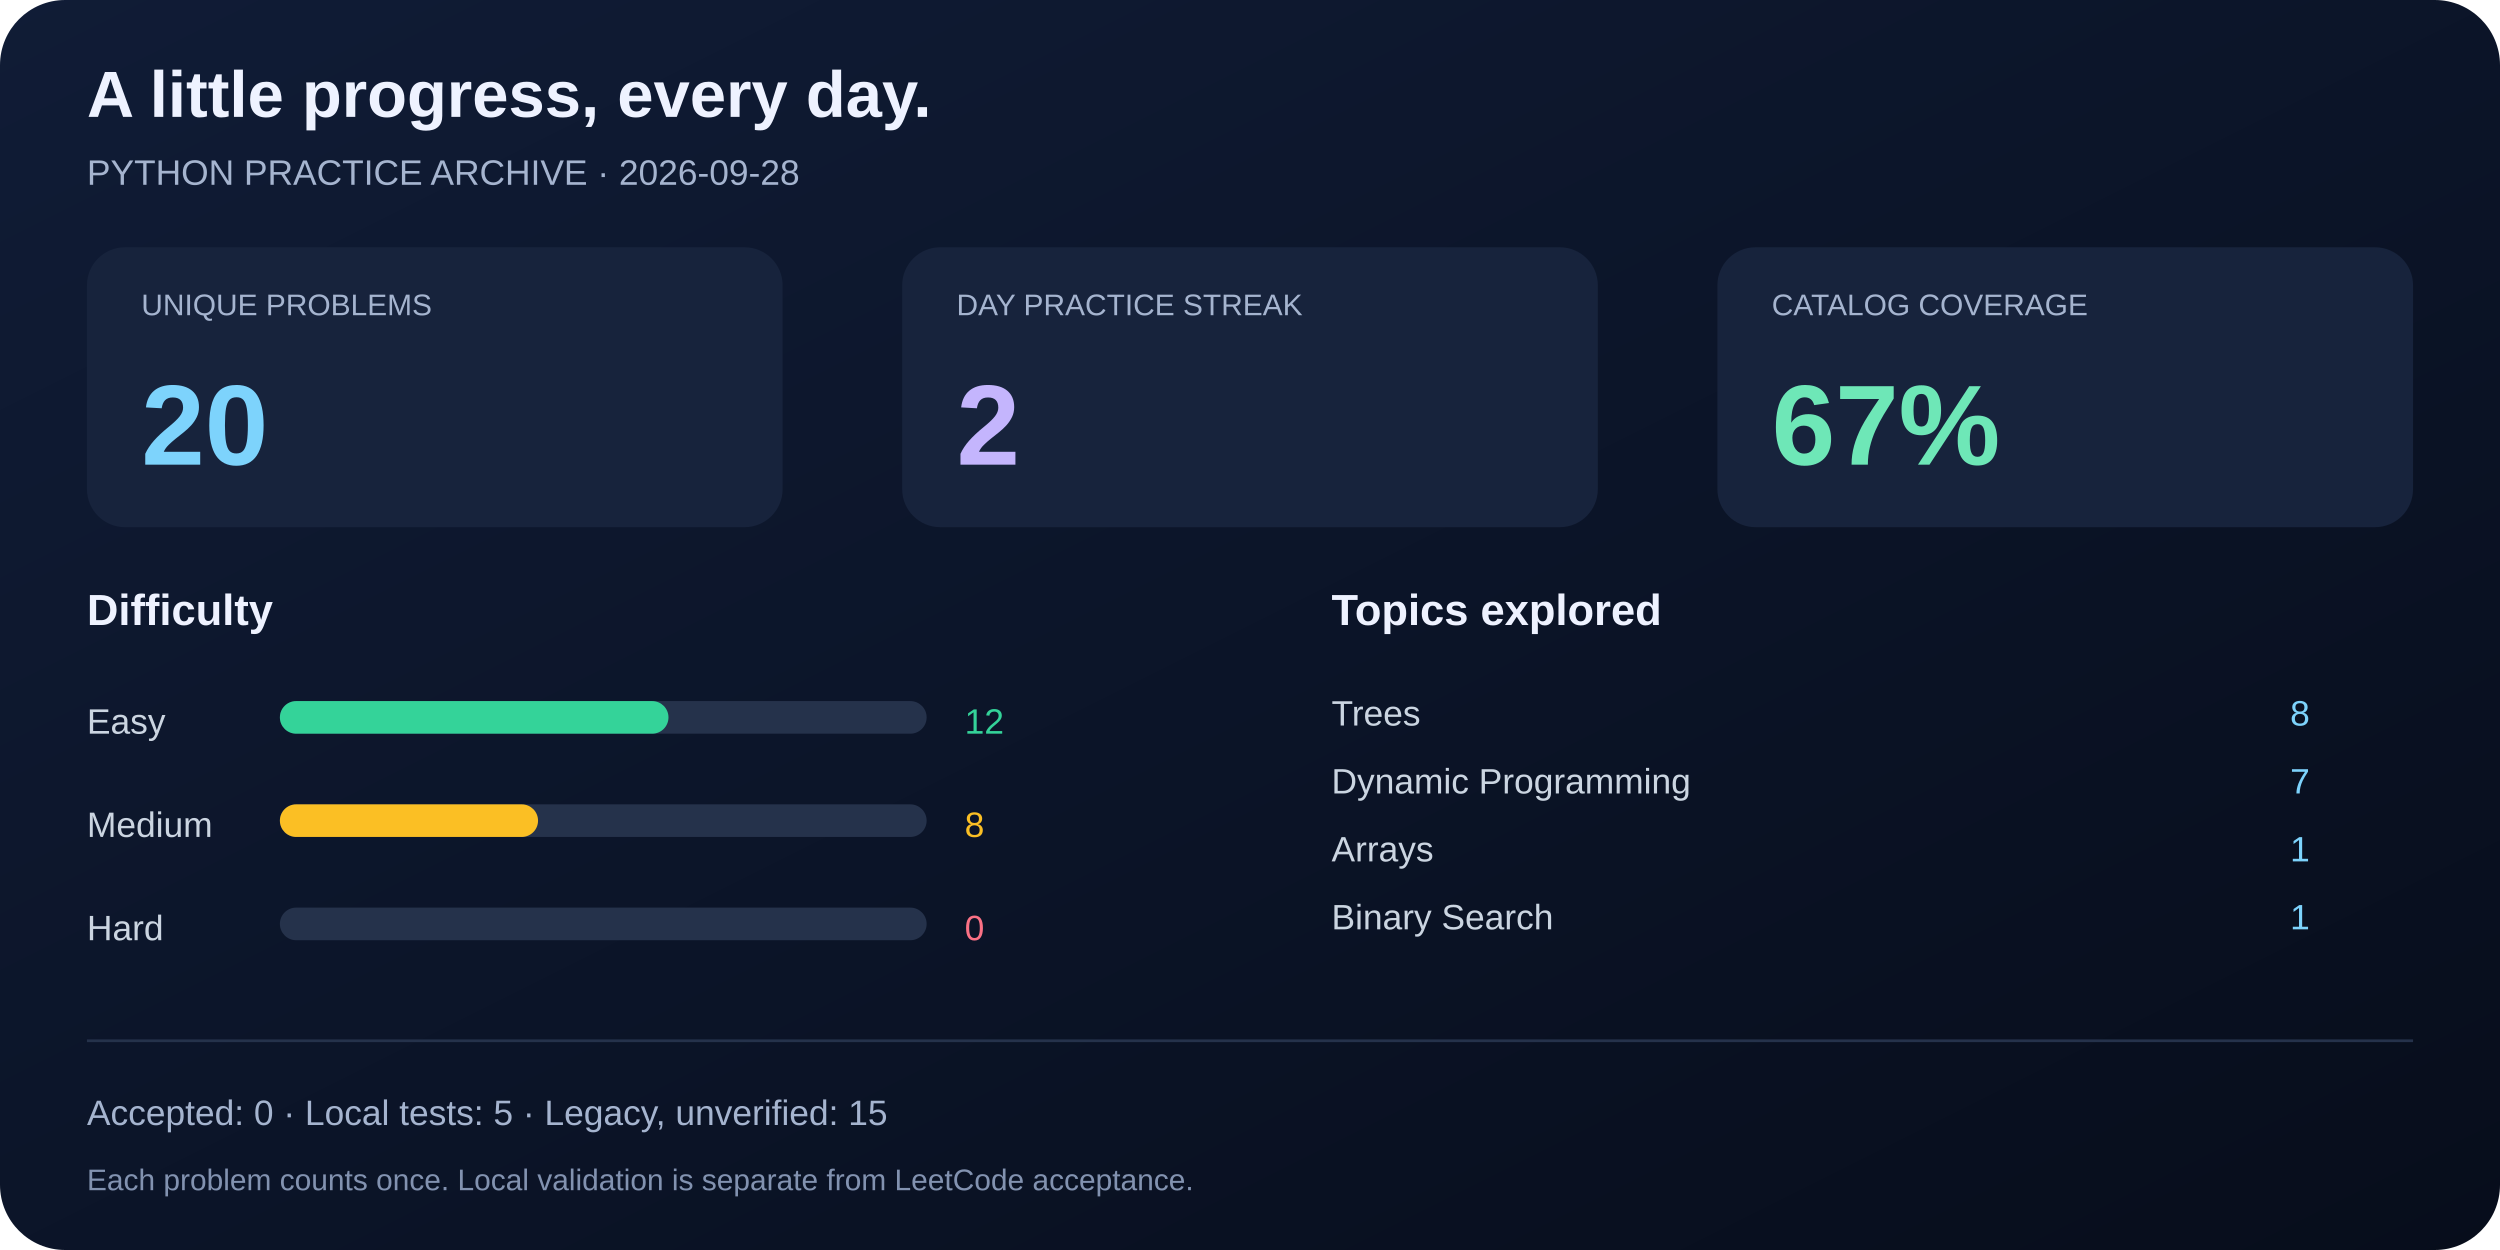
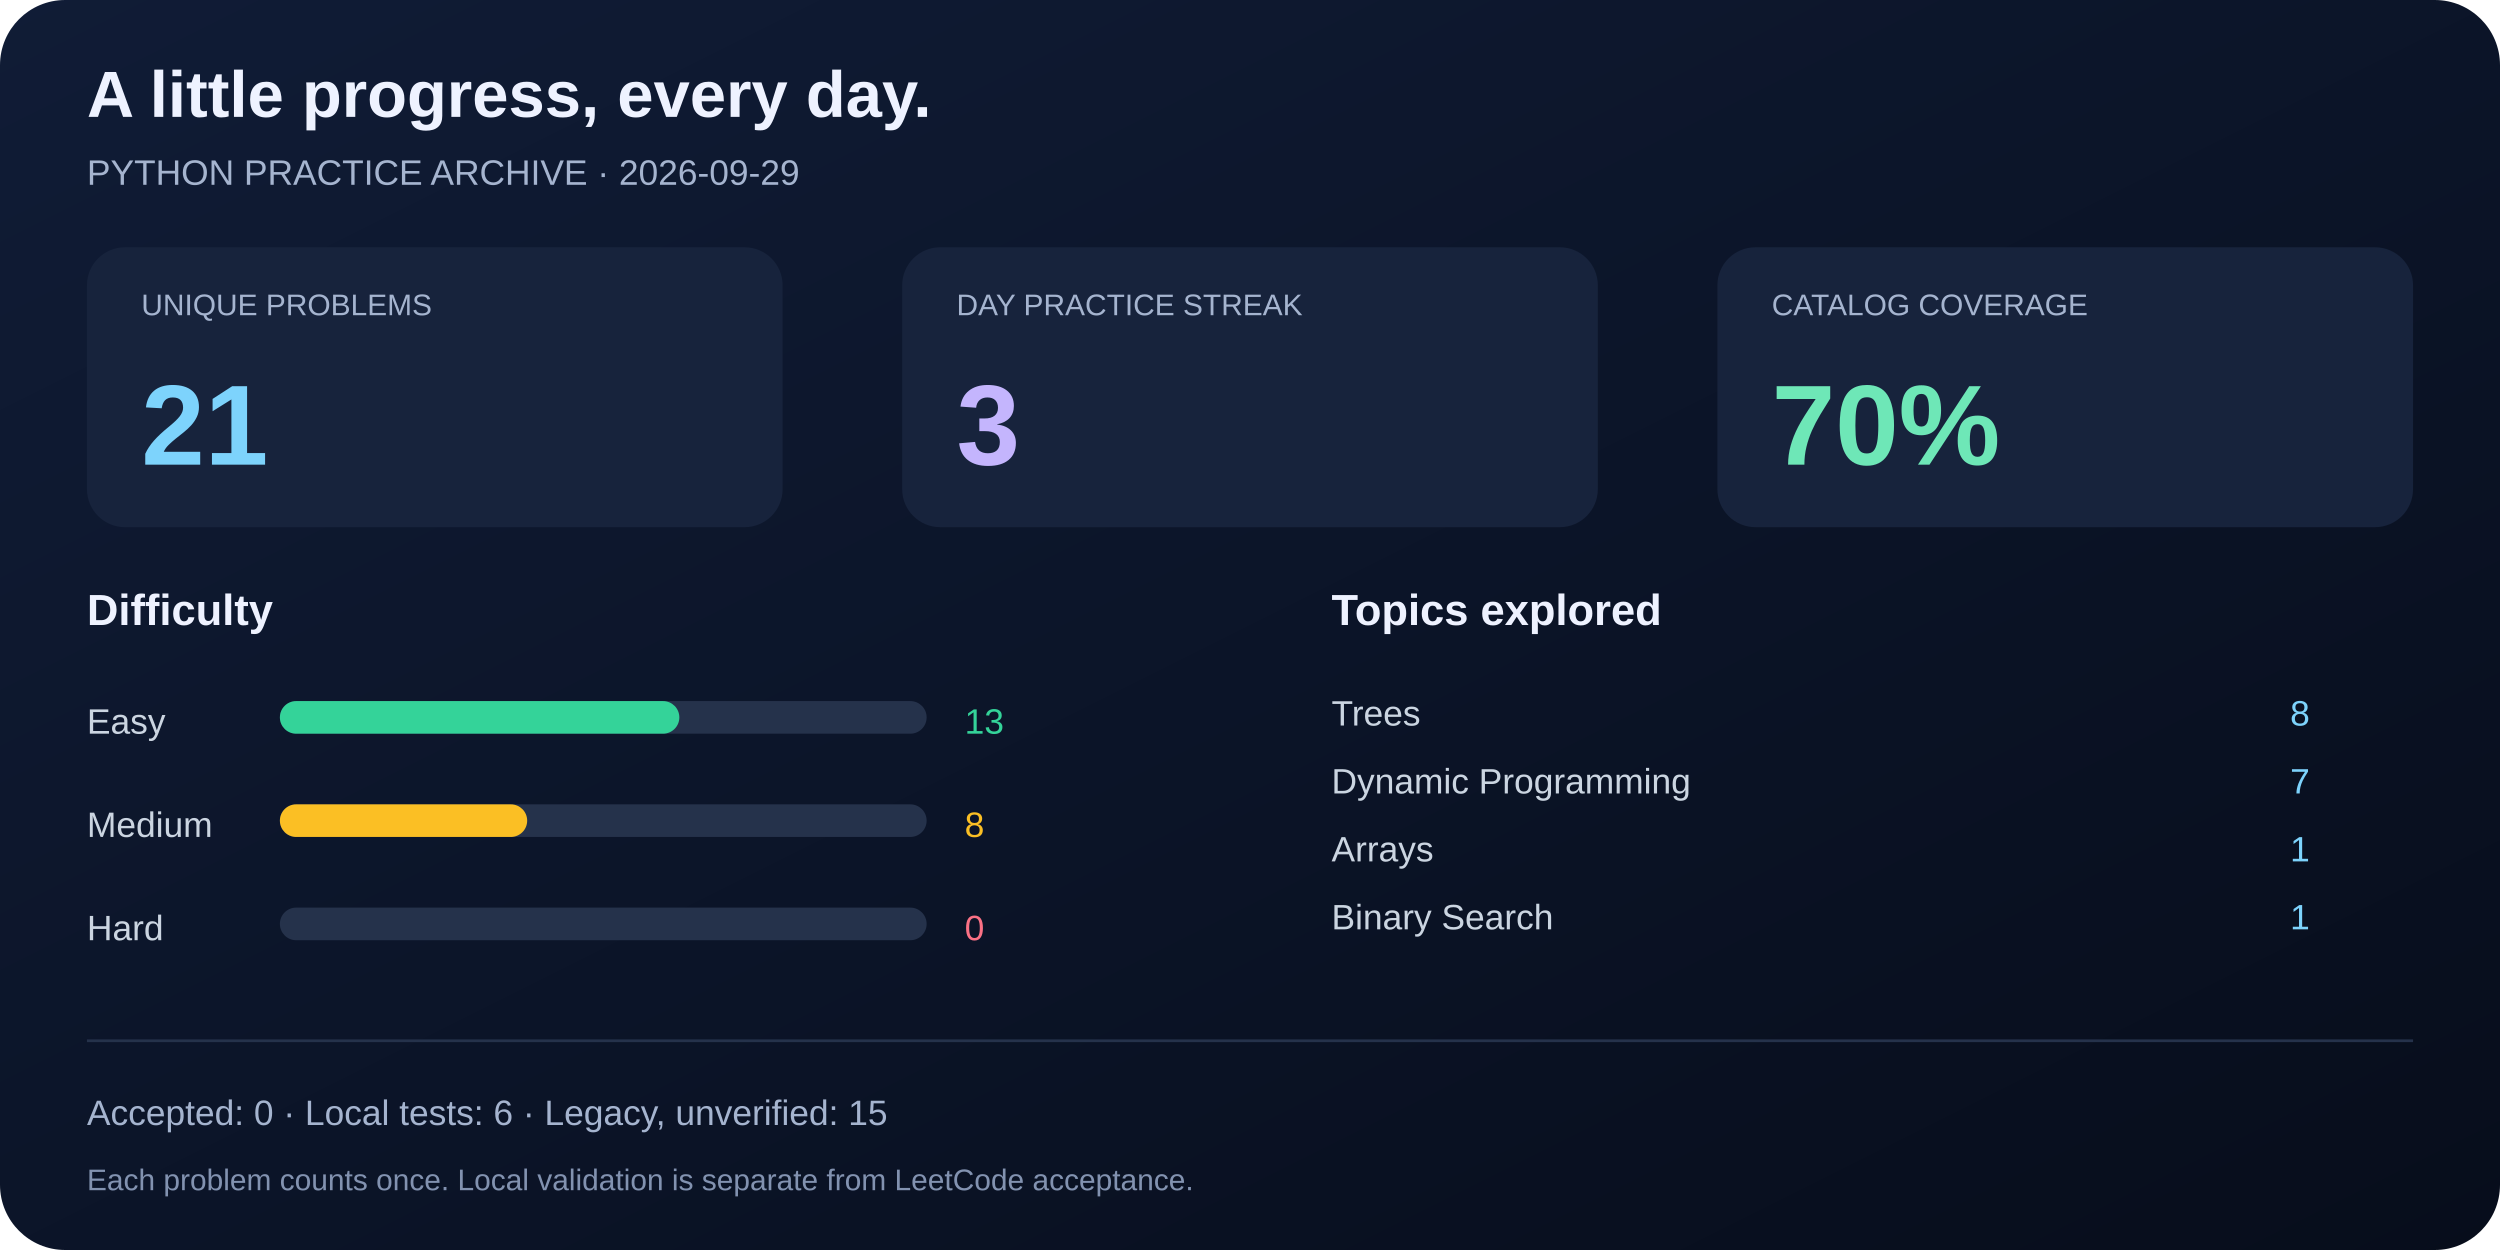
<svg xmlns="http://www.w3.org/2000/svg" width="920" height="460" viewBox="0 0 920 460" role="img" aria-labelledby="title desc">
  <defs>
    <linearGradient id="bg" x2="1" y2="1">
      <stop stop-color="#101c36" />
      <stop offset="1" stop-color="#070d1b" />
    </linearGradient>
  </defs>
  <rect width="920" height="460" rx="24" fill="url(#bg)" />
  <g font-family="Segoe UI, Arial, sans-serif" fill="#eef2ff">
    <text x="32" y="43" font-size="24" font-weight="700">A little progress, every day.</text>
-     <text x="32" y="68" font-size="13" fill="#a5b4cf">PYTHON PRACTICE ARCHIVE · 2026-09-28</text>
+     <text x="32" y="68" font-size="13" fill="#a5b4cf">PYTHON PRACTICE ARCHIVE · 2026-09-29</text>
    <rect x="32" y="91" width="256" height="103" rx="14" fill="#17233c" />
    <text x="52" y="116" font-size="11" fill="#a5b4cf">UNIQUE PROBLEMS</text>
-     <text x="52" y="171" font-size="42" font-weight="700" fill="#7dd3fc">20</text>
+     <text x="52" y="171" font-size="42" font-weight="700" fill="#7dd3fc">21</text>
    <rect x="332" y="91" width="256" height="103" rx="14" fill="#17233c" />
    <text x="352" y="116" font-size="11" fill="#a5b4cf">DAY PRACTICE STREAK</text>
-     <text x="352" y="171" font-size="42" font-weight="700" fill="#c4b5fd">2</text>
+     <text x="352" y="171" font-size="42" font-weight="700" fill="#c4b5fd">3</text>
    <rect x="632" y="91" width="256" height="103" rx="14" fill="#17233c" />
    <text x="652" y="116" font-size="11" fill="#a5b4cf">CATALOG COVERAGE</text>
-     <text x="652" y="171" font-size="42" font-weight="700" fill="#6ee7b7">67%</text>
+     <text x="652" y="171" font-size="42" font-weight="700" fill="#6ee7b7">70%</text>
    <text x="32" y="230" font-size="16" font-weight="600">Difficulty</text>
    <text x="490" y="230" font-size="16" font-weight="600">Topics explored</text>
    <text x="32" y="270" font-size="13" fill="#cbd5e1">Easy</text>
    <rect x="103" y="258" width="238" height="12" rx="6" fill="#25324b" />
-     <rect x="103" y="258" width="143" height="12" rx="6" fill="#34d399" />
-     <text x="355" y="270" font-size="13" fill="#34d399">12</text>
+     <rect x="103" y="258" width="147" height="12" rx="6" fill="#34d399" />
+     <text x="355" y="270" font-size="13" fill="#34d399">13</text>
    <text x="32" y="308" font-size="13" fill="#cbd5e1">Medium</text>
    <rect x="103" y="296" width="238" height="12" rx="6" fill="#25324b" />
-     <rect x="103" y="296" width="95" height="12" rx="6" fill="#fbbf24" />
+     <rect x="103" y="296" width="91" height="12" rx="6" fill="#fbbf24" />
    <text x="355" y="308" font-size="13" fill="#fbbf24">8</text>
    <text x="32" y="346" font-size="13" fill="#cbd5e1">Hard</text>
    <rect x="103" y="334" width="238" height="12" rx="6" fill="#25324b" />
    <rect x="103" y="334" width="0" height="12" rx="6" fill="#fb7185" />
    <text x="355" y="346" font-size="13" fill="#fb7185">0</text>
    <text x="490" y="267" font-size="13" fill="#cbd5e1">Trees</text>
    <text x="850" y="267" font-size="13" text-anchor="end" fill="#7dd3fc">8</text>
    <text x="490" y="292" font-size="13" fill="#cbd5e1">Dynamic Programming</text>
    <text x="850" y="292" font-size="13" text-anchor="end" fill="#7dd3fc">7</text>
    <text x="490" y="317" font-size="13" fill="#cbd5e1">Arrays</text>
    <text x="850" y="317" font-size="13" text-anchor="end" fill="#7dd3fc">1</text>
    <text x="490" y="342" font-size="13" fill="#cbd5e1">Binary Search</text>
    <text x="850" y="342" font-size="13" text-anchor="end" fill="#7dd3fc">1</text>
    <line x1="32" y1="383" x2="888" y2="383" stroke="#25324b" />
-     <text x="32" y="414" font-size="13" fill="#a5b4cf">Accepted: 0 · Local tests: 5 · Legacy, unverified: 15</text>
+     <text x="32" y="414" font-size="13" fill="#a5b4cf">Accepted: 0 · Local tests: 6 · Legacy, unverified: 15</text>
    <text x="32" y="438" font-size="11" fill="#8292b0">Each problem counts once. Local validation is separate from LeetCode acceptance.</text>
  </g>
</svg>
